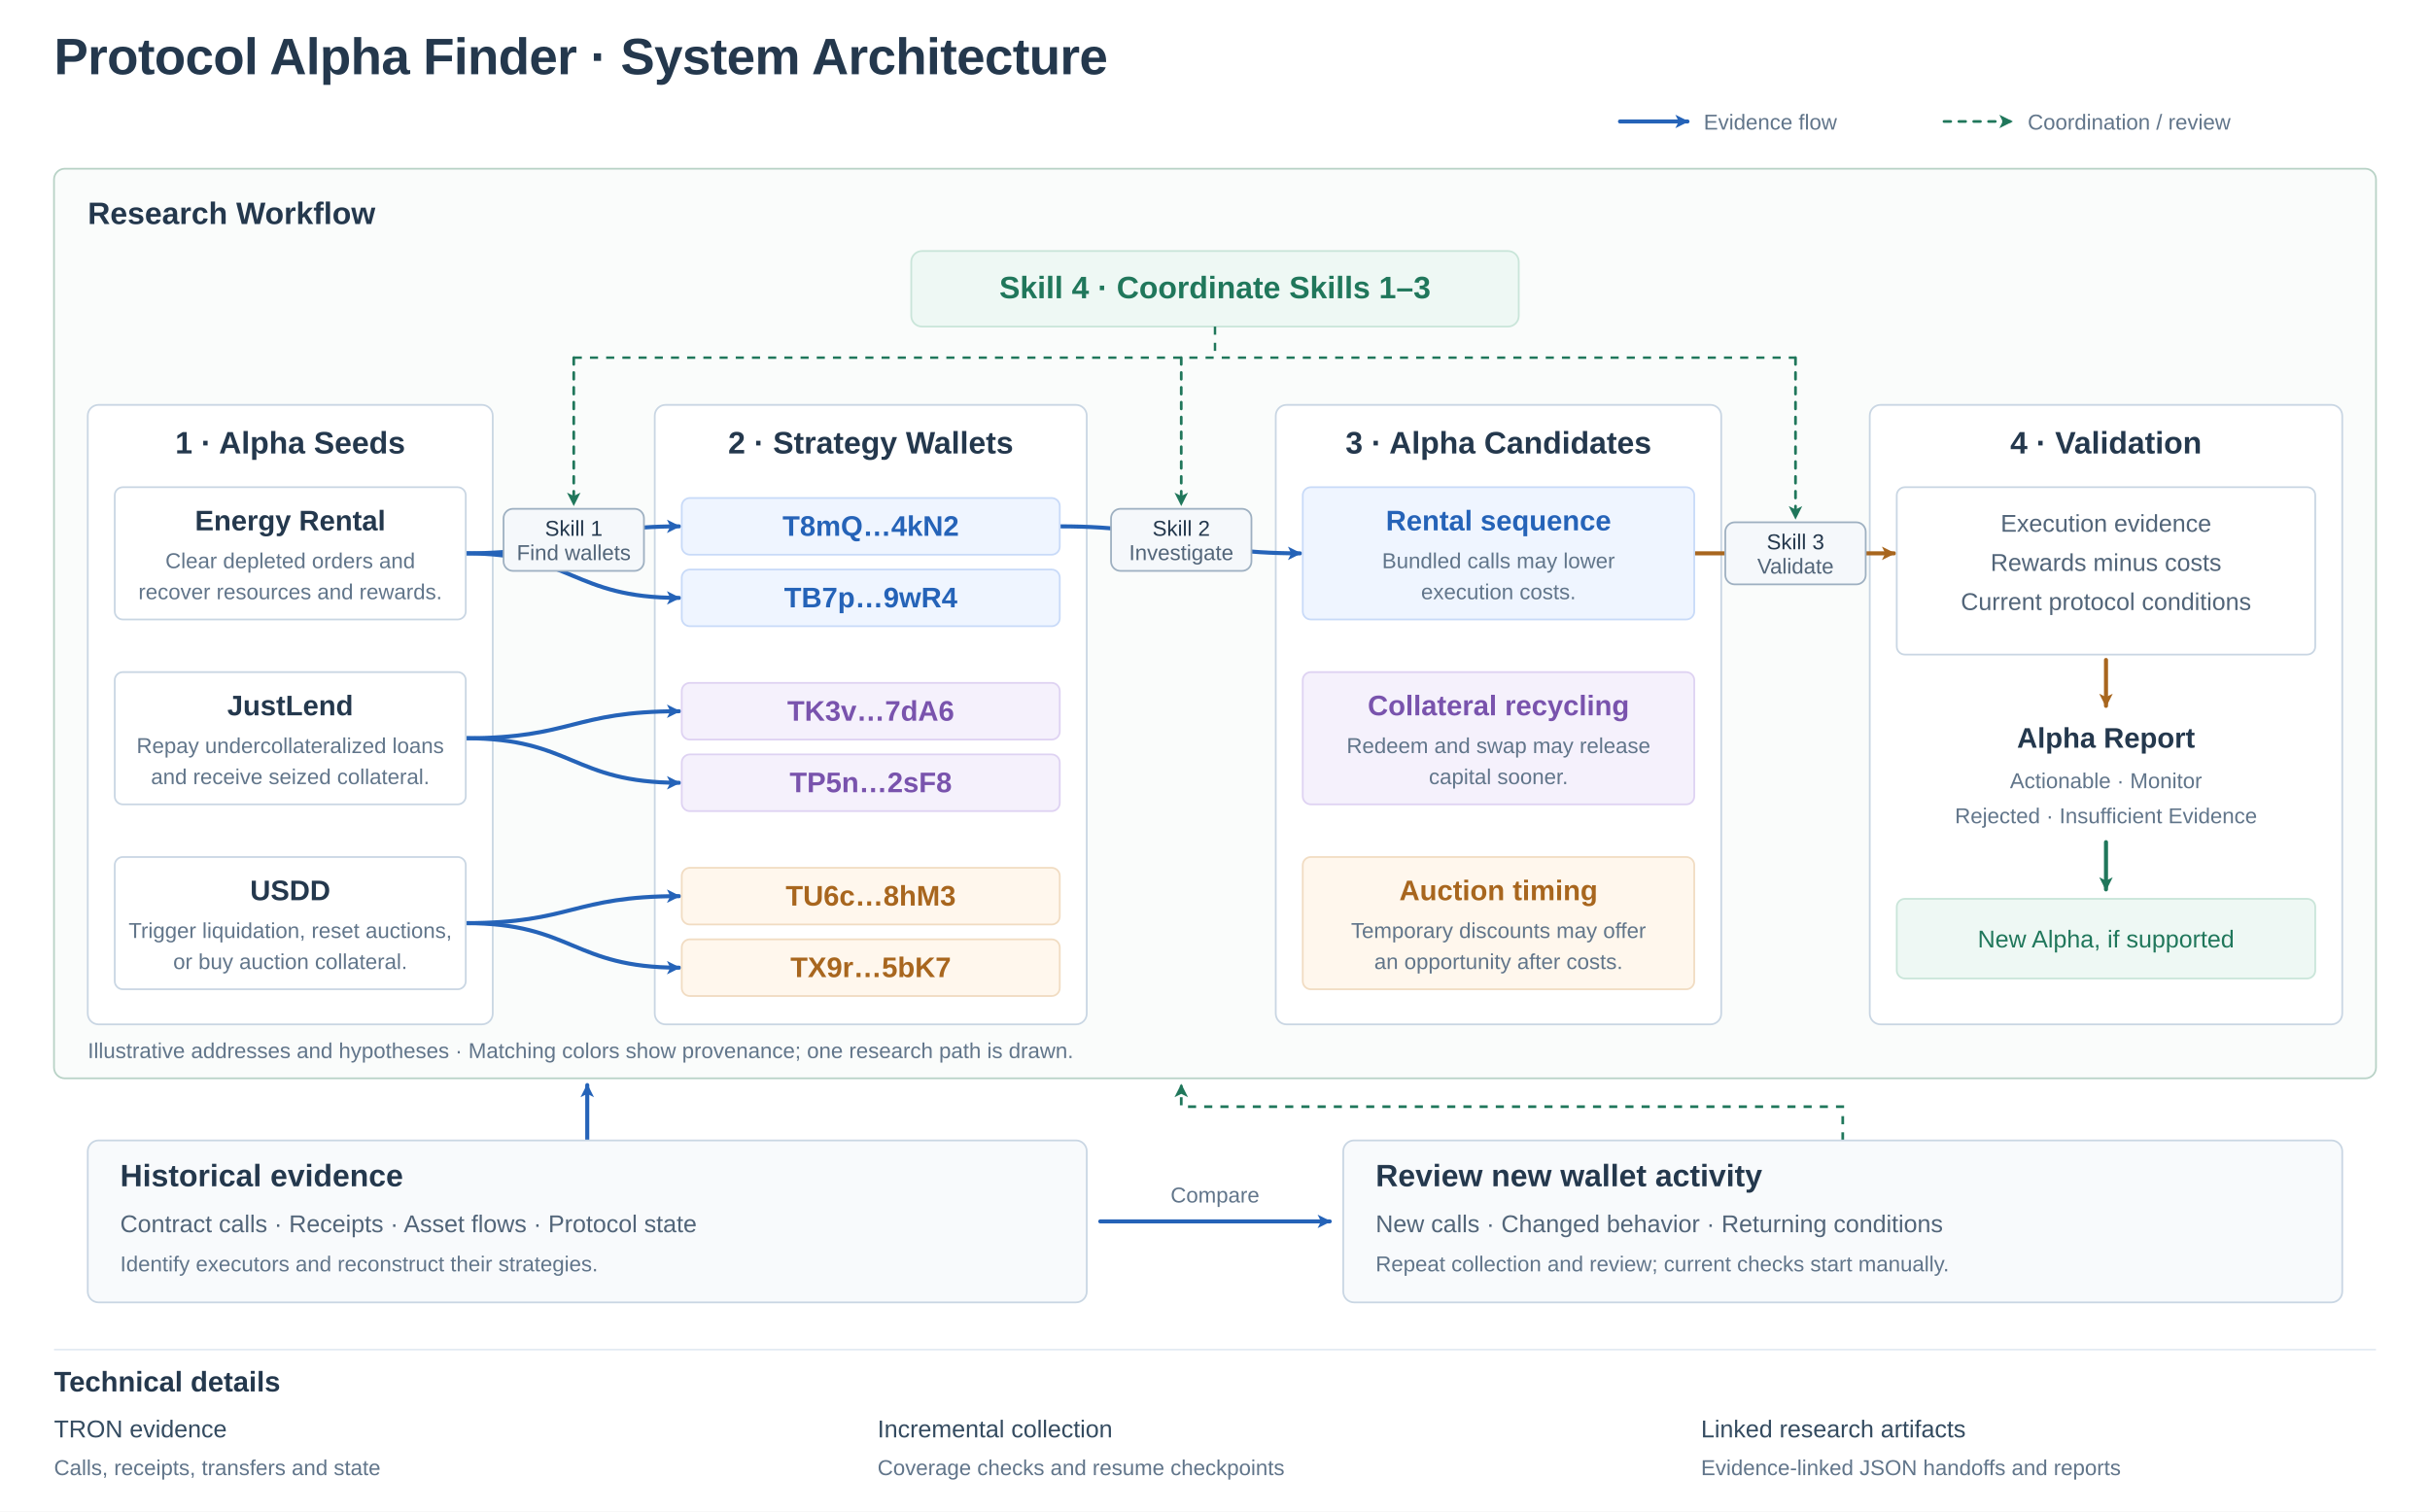
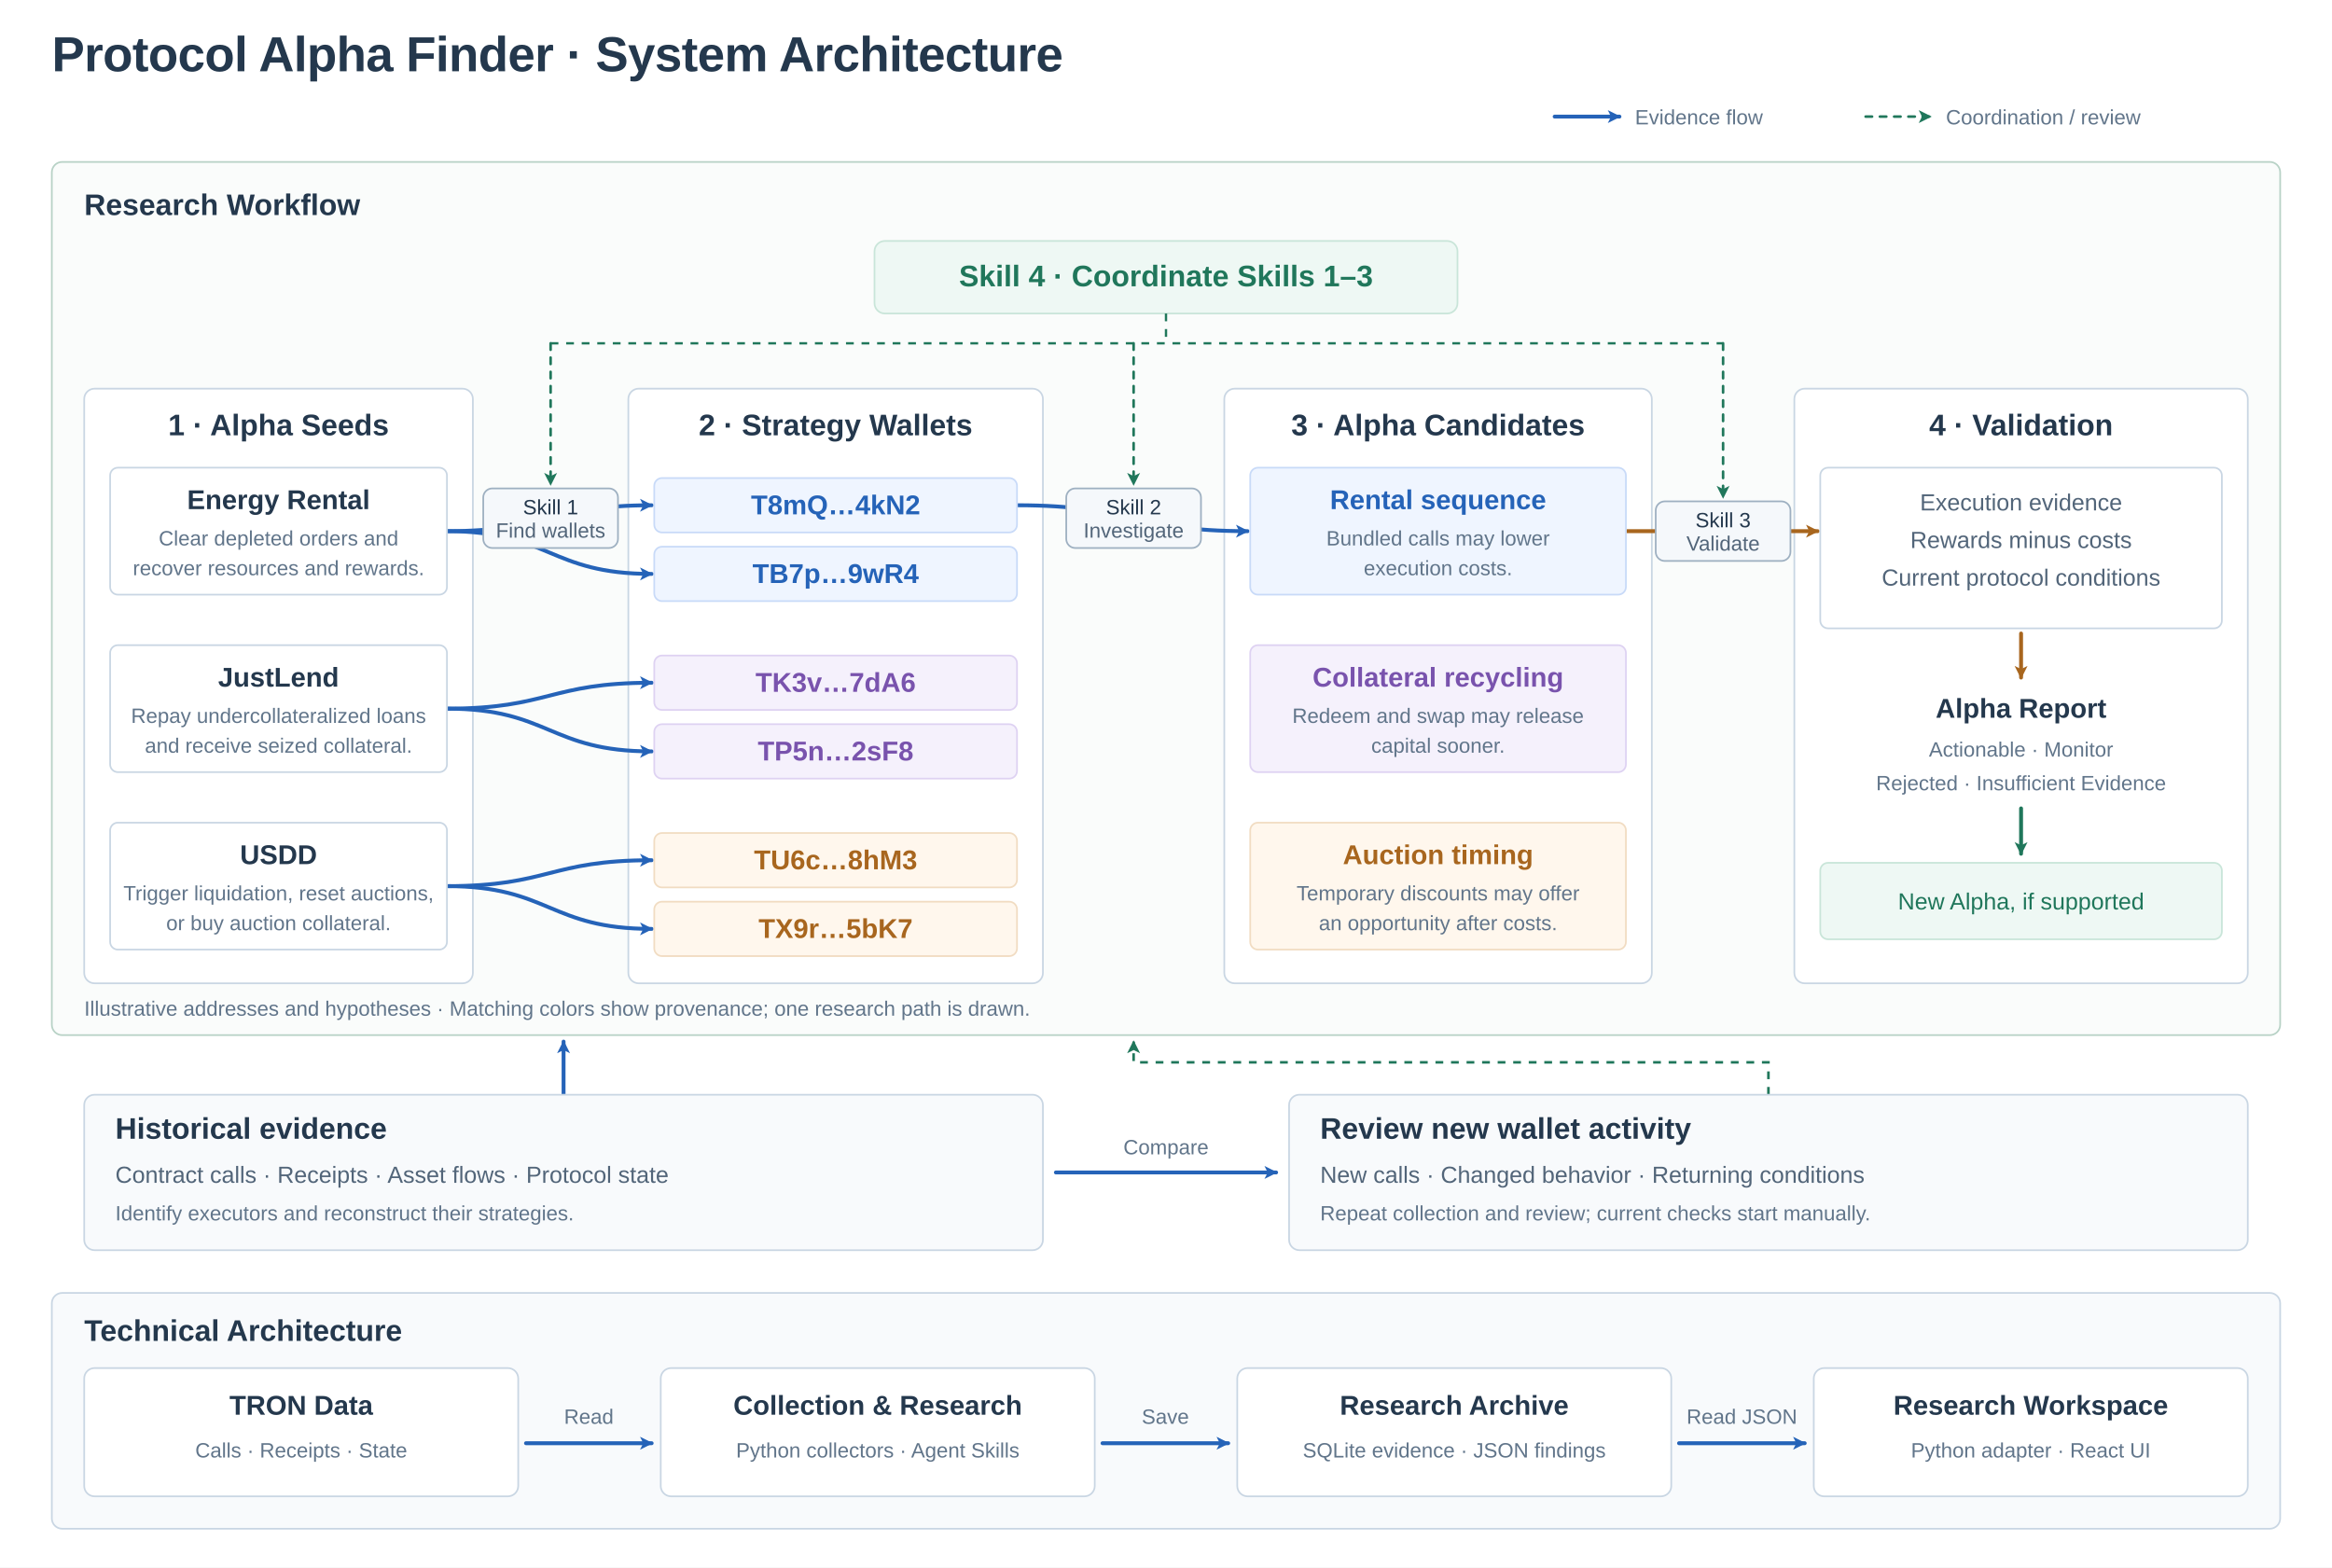
- <svg xmlns="http://www.w3.org/2000/svg" width="1800" height="1120" viewBox="0 0 1800 1120" role="img" aria-labelledby="title desc" xml:lang="en">
+ <svg xmlns="http://www.w3.org/2000/svg" width="1800" height="1210" viewBox="0 0 1800 1210" role="img" aria-labelledby="title desc" xml:lang="en">
  <defs>
    <marker id="a0" viewBox="0 0 10 10" refX="9" refY="5" markerWidth="10" markerHeight="10" markerUnits="userSpaceOnUse" orient="auto">
      <path d="M 0 0 L 10 5 L 0 10 L 2.5 5 Z" fill="#2563b8" />
    </marker>
    <marker id="a1" viewBox="0 0 10 10" refX="9" refY="5" markerWidth="10" markerHeight="10" markerUnits="userSpaceOnUse" orient="auto">
      <path d="M 0 0 L 10 5 L 0 10 L 2.5 5 Z" fill="#7953ad" />
    </marker>
    <marker id="a2" viewBox="0 0 10 10" refX="9" refY="5" markerWidth="10" markerHeight="10" markerUnits="userSpaceOnUse" orient="auto">
      <path d="M 0 0 L 10 5 L 0 10 L 2.5 5 Z" fill="#a8661e" />
    </marker>
    <marker id="a3" viewBox="0 0 10 10" refX="9" refY="5" markerWidth="10" markerHeight="10" markerUnits="userSpaceOnUse" orient="auto">
      <path d="M 0 0 L 10 5 L 0 10 L 2.5 5 Z" fill="#20775b" />
    </marker>
  </defs>
  <style>
text { font-family: Arial, 'PingFang SC', 'Microsoft YaHei', sans-serif; fill:#24384d; }
.title { font-size:38px; font-weight:700; letter-spacing:-.4px; }
.heading { font-size:23px; font-weight:650; }
.node { font-size:21px; font-weight:600; }
.body { font-size:18px; fill:#526579; }
.small { font-size:16px; fill:#61758a; }
.code { font-family:'SFMono-Regular',Consolas,monospace; font-size:16px; }
.label { font-size:14px; font-weight:650; letter-spacing:1px; fill:#61758a; }
</style>
-   <rect x="0" y="0" width="1800" height="1120" rx="0" fill="#ffffff" stroke="none" stroke-width="1.3" />
+   <rect x="0" y="0" width="1800" height="1210" rx="0" fill="#ffffff" stroke="none" stroke-width="1.3" />
  <text x="40" y="55" class="title" text-anchor="start">Protocol Alpha Finder · System Architecture</text>
  <path data-kind="legend-evidence" d="M 1200 90 C 1225.0 90 1225.0 90 1250 90" stroke="#2563b8" stroke-width="3" fill="none" stroke-linecap="round" marker-end="url(#a0)" />
  <text x="1262" y="96" class="small" text-anchor="start">Evidence flow</text>
  <path data-kind="legend-control" d="M 1440 90 C 1465.0 90 1465.0 90 1490 90" stroke="#20775b" stroke-width="2" fill="none" stroke-linecap="round" marker-end="url(#a3)" stroke-dasharray="5 6" />
  <text x="1502" y="96" class="small" text-anchor="start">Coordination / review</text>
  <rect x="40" y="125" width="1720" height="674" rx="8" fill="#fafcfb" stroke="#b8d2c6" stroke-width="1.3" />
  <text x="65" y="166" class="heading" text-anchor="start">Research Workflow</text>
  <rect x="675" y="186" width="450" height="56" rx="8" fill="#eef8f4" stroke="#c9e5d9" stroke-width="1.3" />
  <text x="900" y="221" class="heading" text-anchor="middle" style="fill:#20775b">Skill 4 · Coordinate Skills 1–3</text>
  <path data-kind="coordination-bus" d="M 900 242 V 265 M 425 265 H 1330" stroke="#20775b" stroke-width="1.8" stroke-dasharray="6 6" fill="none" />
  <path data-kind="skill-coordination" d="M 425 265 C 425 319.5 425 319.5 425 374" stroke="#20775b" stroke-width="2" fill="none" stroke-linecap="round" marker-end="url(#a3)" stroke-dasharray="5 6" />
  <path data-kind="skill-coordination" d="M 875 265 C 875 319.5 875 319.5 875 374" stroke="#20775b" stroke-width="2" fill="none" stroke-linecap="round" marker-end="url(#a3)" stroke-dasharray="5 6" />
  <path data-kind="skill-coordination" d="M 1330 265 C 1330 324.5 1330 324.5 1330 384" stroke="#20775b" stroke-width="2" fill="none" stroke-linecap="round" marker-end="url(#a3)" stroke-dasharray="5 6" />
  <rect x="65" y="300" width="300" height="459" rx="8" fill="#ffffff" stroke="#c9d6e3" stroke-width="1.3" />
  <text x="215.0" y="336" class="heading" text-anchor="middle">1 · Alpha Seeds</text>
  <rect x="485" y="300" width="320" height="459" rx="8" fill="#ffffff" stroke="#c9d6e3" stroke-width="1.3" />
  <text x="645.0" y="336" class="heading" text-anchor="middle">2 · Strategy Wallets</text>
  <rect x="945" y="300" width="330" height="459" rx="8" fill="#ffffff" stroke="#c9d6e3" stroke-width="1.3" />
  <text x="1110.0" y="336" class="heading" text-anchor="middle">3 · Alpha Candidates</text>
  <rect x="1385" y="300" width="350" height="459" rx="8" fill="#ffffff" stroke="#c9d6e3" stroke-width="1.3" />
  <text x="1560.0" y="336" class="heading" text-anchor="middle">4 · Validation</text>
  <path data-kind="seed-wallet" d="M 345 410 C 424.0 410 424.0 390 503 390" stroke="#2563b8" stroke-width="3" fill="none" stroke-linecap="round" marker-end="url(#a0)" />
  <path data-kind="seed-wallet" d="M 345 410 C 424.0 410 424.0 443 503 443" stroke="#2563b8" stroke-width="3" fill="none" stroke-linecap="round" marker-end="url(#a0)" />
  <path data-kind="seed-wallet" d="M 345 547 C 424.0 547 424.0 527 503 527" stroke="#2563b8" stroke-width="3" fill="none" stroke-linecap="round" marker-end="url(#a0)" />
  <path data-kind="seed-wallet" d="M 345 547 C 424.0 547 424.0 580 503 580" stroke="#2563b8" stroke-width="3" fill="none" stroke-linecap="round" marker-end="url(#a0)" />
  <path data-kind="seed-wallet" d="M 345 684 C 424.0 684 424.0 664 503 664" stroke="#2563b8" stroke-width="3" fill="none" stroke-linecap="round" marker-end="url(#a0)" />
  <path data-kind="seed-wallet" d="M 345 684 C 424.0 684 424.0 717 503 717" stroke="#2563b8" stroke-width="3" fill="none" stroke-linecap="round" marker-end="url(#a0)" />
  <path data-kind="wallet-candidate" d="M 785 390 C 874.0 390 874.0 410 963 410" stroke="#2563b8" stroke-width="3" fill="none" stroke-linecap="round" marker-end="url(#a0)" />
  <path data-kind="candidate-validation" d="M 1255 410 C 1329.0 410 1329.0 410 1403 410" stroke="#a8661e" stroke-width="3" fill="none" stroke-linecap="round" marker-end="url(#a2)" />
  <rect x="85" y="361" width="260" height="98" rx="6" fill="#ffffff" stroke="#c9d6e3" stroke-width="1.3" />
  <text x="215" y="393" class="node" text-anchor="middle">Energy Rental</text>
  <text x="215" y="421" class="small" text-anchor="middle">Clear depleted orders and</text>
  <text x="215" y="444" class="small" text-anchor="middle">recover resources and rewards.</text>
  <rect x="965" y="361" width="290" height="98" rx="6" fill="#eff5ff" stroke="#c8daf8" stroke-width="1.3" />
  <text x="1110" y="393" class="node" text-anchor="middle" style="fill:#2563b8">Rental sequence</text>
  <text x="1110" y="421" class="small" text-anchor="middle">Bundled calls may lower</text>
  <text x="1110" y="444" class="small" text-anchor="middle">execution costs.</text>
  <rect x="85" y="498" width="260" height="98" rx="6" fill="#ffffff" stroke="#c9d6e3" stroke-width="1.3" />
  <text x="215" y="530" class="node" text-anchor="middle">JustLend</text>
  <text x="215" y="558" class="small" text-anchor="middle">Repay undercollateralized loans</text>
  <text x="215" y="581" class="small" text-anchor="middle">and receive seized collateral.</text>
  <rect x="965" y="498" width="290" height="98" rx="6" fill="#f5f1fc" stroke="#ded2f2" stroke-width="1.3" />
  <text x="1110" y="530" class="node" text-anchor="middle" style="fill:#7953ad">Collateral recycling</text>
  <text x="1110" y="558" class="small" text-anchor="middle">Redeem and swap may release</text>
  <text x="1110" y="581" class="small" text-anchor="middle">capital sooner.</text>
  <rect x="85" y="635" width="260" height="98" rx="6" fill="#ffffff" stroke="#c9d6e3" stroke-width="1.3" />
  <text x="215" y="667" class="node" text-anchor="middle">USDD</text>
  <text x="215" y="695" class="small" text-anchor="middle">Trigger liquidation, reset auctions,</text>
  <text x="215" y="718" class="small" text-anchor="middle">or buy auction collateral.</text>
  <rect x="965" y="635" width="290" height="98" rx="6" fill="#fff7ed" stroke="#f1dcc2" stroke-width="1.3" />
  <text x="1110" y="667" class="node" text-anchor="middle" style="fill:#a8661e">Auction timing</text>
  <text x="1110" y="695" class="small" text-anchor="middle">Temporary discounts may offer</text>
  <text x="1110" y="718" class="small" text-anchor="middle">an opportunity after costs.</text>
  <rect x="505" y="369" width="280" height="42" rx="6" fill="#eff5ff" stroke="#c8daf8" stroke-width="1.3" />
  <text x="645" y="397" class="node" text-anchor="middle" style="fill:#2563b8">T8mQ…4kN2</text>
  <rect x="505" y="422" width="280" height="42" rx="6" fill="#eff5ff" stroke="#c8daf8" stroke-width="1.3" />
  <text x="645" y="450" class="node" text-anchor="middle" style="fill:#2563b8">TB7p…9wR4</text>
  <rect x="505" y="506" width="280" height="42" rx="6" fill="#f5f1fc" stroke="#ded2f2" stroke-width="1.3" />
  <text x="645" y="534" class="node" text-anchor="middle" style="fill:#7953ad">TK3v…7dA6</text>
  <rect x="505" y="559" width="280" height="42" rx="6" fill="#f5f1fc" stroke="#ded2f2" stroke-width="1.3" />
  <text x="645" y="587" class="node" text-anchor="middle" style="fill:#7953ad">TP5n…2sF8</text>
  <rect x="505" y="643" width="280" height="42" rx="6" fill="#fff7ed" stroke="#f1dcc2" stroke-width="1.3" />
  <text x="645" y="671" class="node" text-anchor="middle" style="fill:#a8661e">TU6c…8hM3</text>
  <rect x="505" y="696" width="280" height="42" rx="6" fill="#fff7ed" stroke="#f1dcc2" stroke-width="1.3" />
  <text x="645" y="724" class="node" text-anchor="middle" style="fill:#a8661e">TX9r…5bK7</text>
  <rect x="373" y="377" width="104" height="46" rx="7" fill="#f5f8fb" stroke="#9eb0c1" stroke-width="1.3" />
  <text x="425" y="397" class="small" text-anchor="middle" style="fill:#24384d">Skill 1</text>
  <text x="425" y="415" class="small" text-anchor="middle" style="fill:#526579">Find wallets</text>
  <rect x="823" y="377" width="104" height="46" rx="7" fill="#f5f8fb" stroke="#9eb0c1" stroke-width="1.3" />
  <text x="875" y="397" class="small" text-anchor="middle" style="fill:#24384d">Skill 2</text>
  <text x="875" y="415" class="small" text-anchor="middle" style="fill:#526579">Investigate</text>
  <rect x="1278" y="387" width="104" height="46" rx="7" fill="#f5f8fb" stroke="#9eb0c1" stroke-width="1.3" />
  <text x="1330" y="407" class="small" text-anchor="middle" style="fill:#24384d">Skill 3</text>
  <text x="1330" y="425" class="small" text-anchor="middle" style="fill:#526579">Validate</text>
  <rect x="1405" y="361" width="310" height="124" rx="6" fill="#ffffff" stroke="#c9d6e3" stroke-width="1.3" />
  <text x="1560" y="394" class="body" text-anchor="middle">Execution evidence</text>
  <text x="1560" y="423" class="body" text-anchor="middle">Rewards minus costs</text>
  <text x="1560" y="452" class="body" text-anchor="middle">Current protocol conditions</text>
  <path data-kind="validation-report" d="M 1560 489 C 1560 506.0 1560 506.0 1560 523" stroke="#a8661e" stroke-width="3" fill="none" stroke-linecap="round" marker-end="url(#a2)" />
  <text x="1560" y="554" class="node" text-anchor="middle">Alpha Report</text>
  <text x="1560" y="584" class="small" text-anchor="middle">Actionable · Monitor</text>
  <text x="1560" y="610" class="small" text-anchor="middle">Rejected · Insufficient Evidence</text>
  <path data-kind="report-new-alpha" d="M 1560 624 C 1560 641.5 1560 641.5 1560 659" stroke="#20775b" stroke-width="3" fill="none" stroke-linecap="round" marker-end="url(#a3)" />
  <rect x="1405" y="666" width="310" height="59" rx="6" fill="#eef8f4" stroke="#c9e5d9" stroke-width="1.3" />
  <text x="1560" y="702" class="body" text-anchor="middle" style="fill:#20775b">New Alpha, if supported</text>
  <text x="65" y="784" class="small" text-anchor="start">Illustrative addresses and hypotheses · Matching colors show provenance; one research path is drawn.</text>
  <path data-kind="history-workflow" d="M 435 845 C 435 824.5 435 824.5 435 804" stroke="#2563b8" stroke-width="3" fill="none" stroke-linecap="round" marker-end="url(#a0)" />
  <path data-kind="observation-review" d="M 1365 845 V 820 H 875 V 804" fill="none" stroke="#20775b" stroke-width="2" stroke-dasharray="6 6" marker-end="url(#a3)" />
  <rect x="65" y="845" width="740" height="120" rx="8" fill="#f8fafc" stroke="#c9d6e3" stroke-width="1.3" />
  <text x="89" y="879" class="heading" text-anchor="start">Historical evidence</text>
  <text x="89" y="913" class="body" text-anchor="start">Contract calls · Receipts · Asset flows · Protocol state</text>
  <text x="89" y="942" class="small" text-anchor="start">Identify executors and reconstruct their strategies.</text>
  <rect x="995" y="845" width="740" height="120" rx="8" fill="#f8fafc" stroke="#c9d6e3" stroke-width="1.3" />
  <text x="1019" y="879" class="heading" text-anchor="start">Review new wallet activity</text>
  <text x="1019" y="913" class="body" text-anchor="start">New calls · Changed behavior · Returning conditions</text>
  <text x="1019" y="942" class="small" text-anchor="start">Repeat collection and review; current checks start manually.</text>
  <path data-kind="history-observation" d="M 815 905 C 900.0 905 900.0 905 985 905" stroke="#2563b8" stroke-width="3" fill="none" stroke-linecap="round" marker-end="url(#a0)" />
  <text x="900" y="891" class="small" text-anchor="middle">Compare</text>
-   <path d="M 40 1000 L 1760 1000" stroke="#dce5ef" fill="none" />
-   <text x="40" y="1031" class="node" text-anchor="start">Technical details</text>
-   <text x="40" y="1065" class="body" text-anchor="start" style="fill:#344b60">TRON evidence</text>
-   <text x="40" y="1093" class="small" text-anchor="start">Calls, receipts, transfers and state</text>
-   <text x="650" y="1065" class="body" text-anchor="start" style="fill:#344b60">Incremental collection</text>
-   <text x="650" y="1093" class="small" text-anchor="start">Coverage checks and resume checkpoints</text>
-   <text x="1260" y="1065" class="body" text-anchor="start" style="fill:#344b60">Linked research artifacts</text>
-   <text x="1260" y="1093" class="small" text-anchor="start">Evidence-linked JSON handoffs and reports</text>
+   <rect x="40" y="998" width="1720" height="182" rx="8" fill="#f8fafc" stroke="#c9d6e3" stroke-width="1.3" />
+   <text x="65" y="1035" class="heading" text-anchor="start">Technical Architecture</text>
+   <rect x="65" y="1056" width="335" height="99" rx="8" fill="#ffffff" stroke="#c9d6e3" stroke-width="1.3" />
+   <text x="232.5" y="1092" class="node" text-anchor="middle">TRON Data</text>
+   <text x="232.5" y="1125" class="small" text-anchor="middle">Calls · Receipts · State</text>
+   <rect x="510" y="1056" width="335" height="99" rx="8" fill="#ffffff" stroke="#c9d6e3" stroke-width="1.3" />
+   <text x="677.5" y="1092" class="node" text-anchor="middle">Collection &amp; Research</text>
+   <text x="677.5" y="1125" class="small" text-anchor="middle">Python collectors · Agent Skills</text>
+   <rect x="955" y="1056" width="335" height="99" rx="8" fill="#ffffff" stroke="#c9d6e3" stroke-width="1.3" />
+   <text x="1122.5" y="1092" class="node" text-anchor="middle">Research Archive</text>
+   <text x="1122.5" y="1125" class="small" text-anchor="middle">SQLite evidence · JSON findings</text>
+   <rect x="1400" y="1056" width="335" height="99" rx="8" fill="#ffffff" stroke="#c9d6e3" stroke-width="1.3" />
+   <text x="1567.5" y="1092" class="node" text-anchor="middle">Research Workspace</text>
+   <text x="1567.5" y="1125" class="small" text-anchor="middle">Python adapter · React UI</text>
+   <path data-kind="technical-flow" d="M 406 1114 C 454.5 1114 454.5 1114 503 1114" stroke="#2563b8" stroke-width="3" fill="none" stroke-linecap="round" marker-end="url(#a0)" />
+   <text x="454.5" y="1099" class="small" text-anchor="middle">Read</text>
+   <path data-kind="technical-flow" d="M 851 1114 C 899.5 1114 899.5 1114 948 1114" stroke="#2563b8" stroke-width="3" fill="none" stroke-linecap="round" marker-end="url(#a0)" />
+   <text x="899.5" y="1099" class="small" text-anchor="middle">Save</text>
+   <path data-kind="technical-flow" d="M 1296 1114 C 1344.5 1114 1344.5 1114 1393 1114" stroke="#2563b8" stroke-width="3" fill="none" stroke-linecap="round" marker-end="url(#a0)" />
+   <text x="1344.5" y="1099" class="small" text-anchor="middle">Read JSON</text>
</svg>
